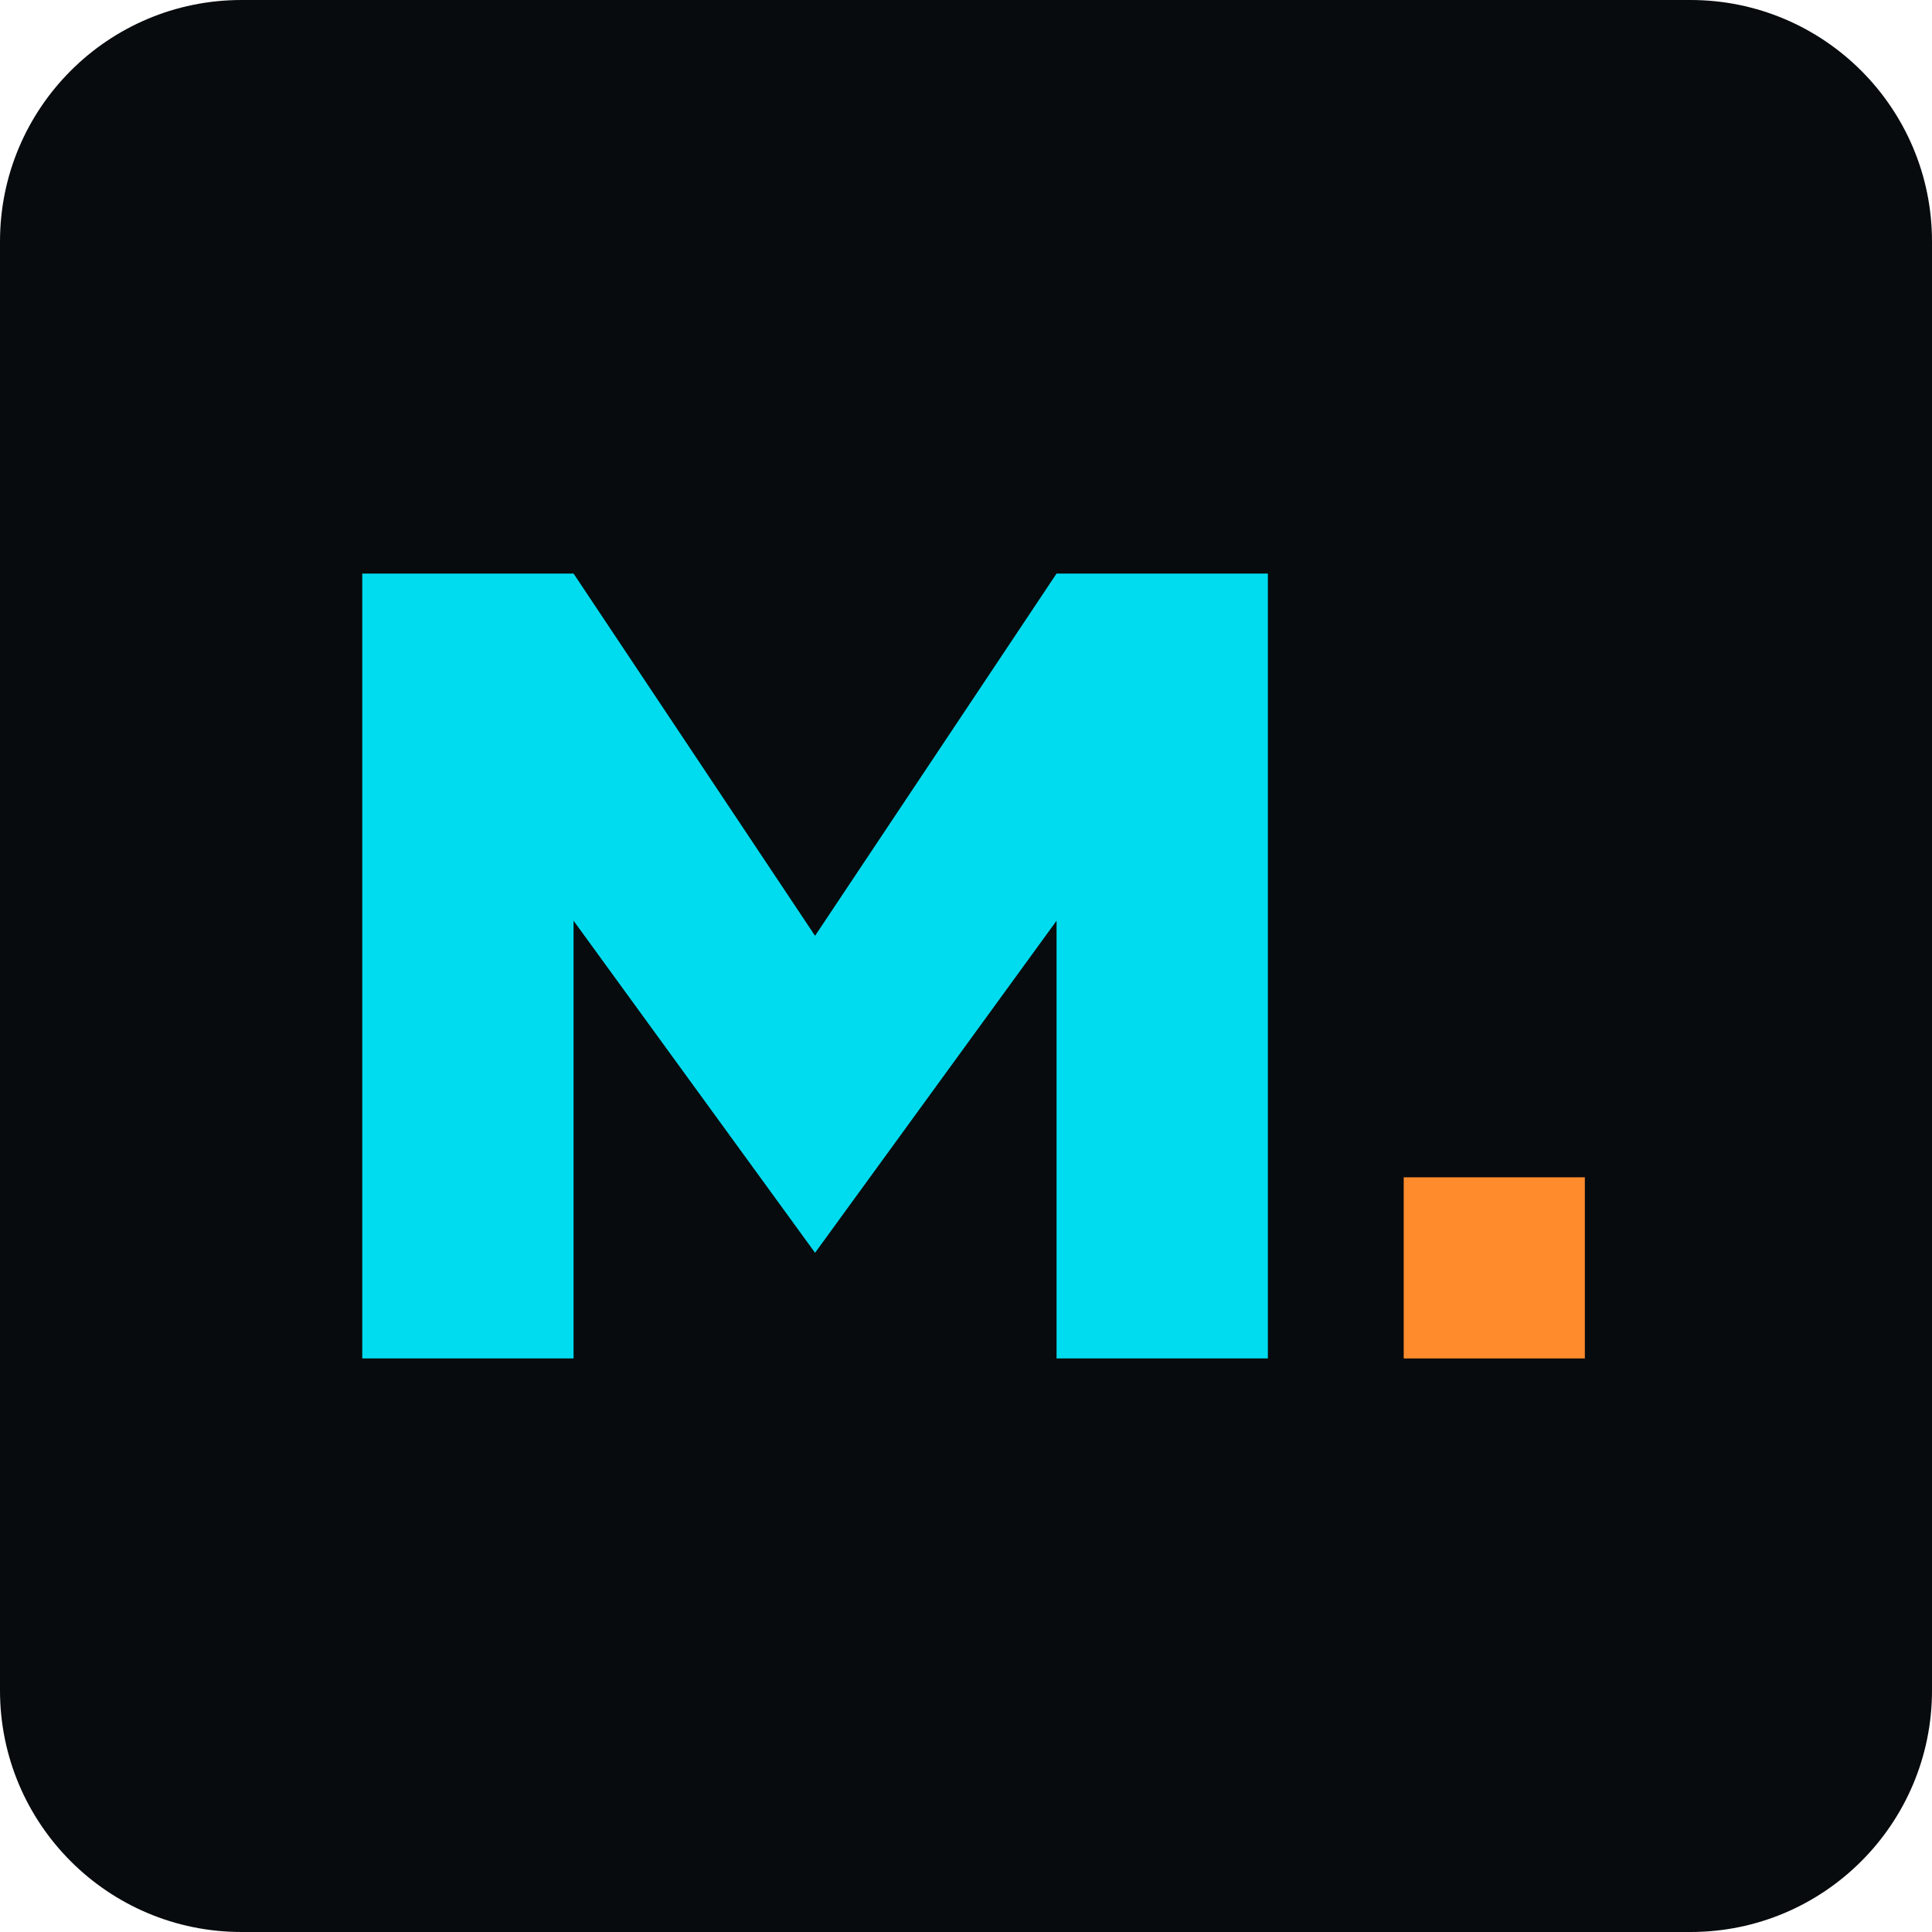
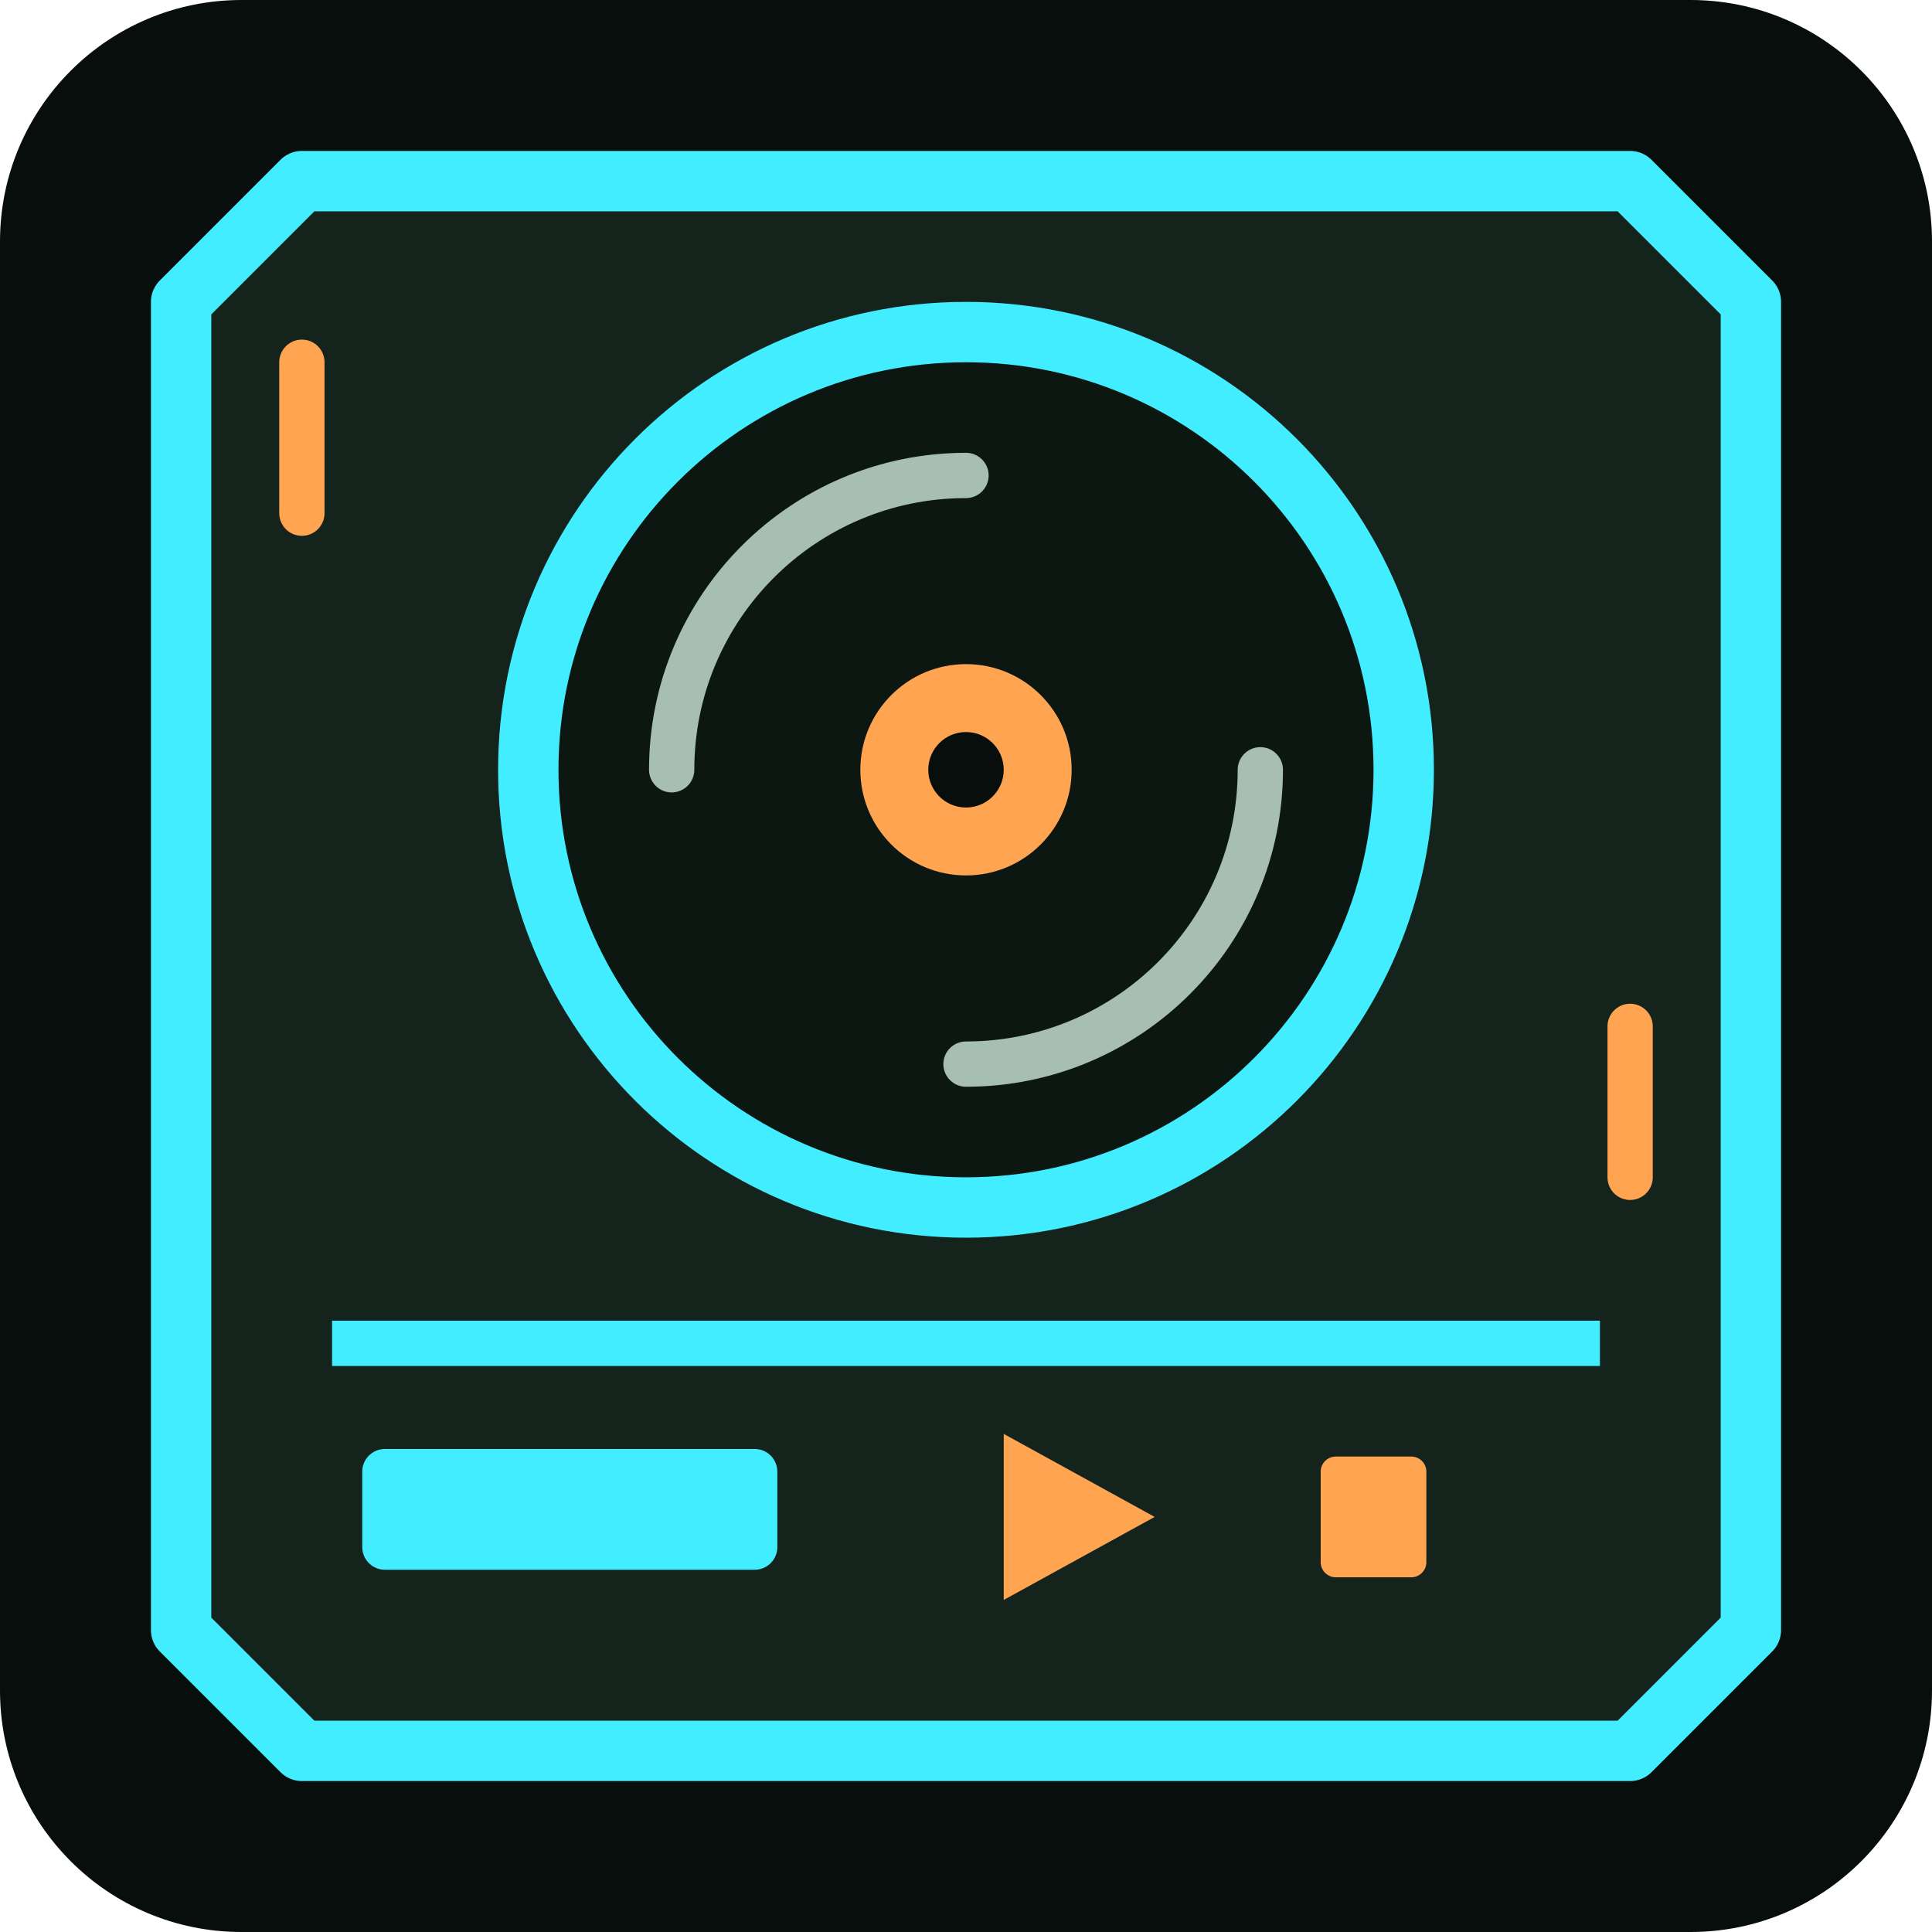
<svg xmlns="http://www.w3.org/2000/svg" width="256" height="256" viewBox="0 0 256 256">
-   <rect width="256" height="256" rx="32" fill="#080b0d" />
-   <path d="M48 180V76h28l32 48 32-48h28v104h-28v-58l-32 44-32-44v58z" fill="#00dcef" />
-   <path d="M186 156h24v24h-24z" fill="#ff8b2c" />
+   <rect width="256" height="256" rx="32" fill="#080e0b" />
+   <path d="M40 24h176l16 16v176l-16 16H40l-16-16V40z" fill="#14231c" stroke="#42edff" stroke-width="8" stroke-linejoin="round" />
+   <circle cx="128" cy="102" r="58" fill="#0d1712" stroke="#42edff" stroke-width="8" />
+   <path d="M89 102a39 39 0 0 1 39-39m0 78a39 39 0 0 0 39-39" fill="none" stroke="#a6beb3" stroke-width="6" stroke-linecap="round" />
+   <circle cx="128" cy="102" r="14" fill="#ffa451" />
+   <circle cx="128" cy="102" r="5" fill="#080e0b" />
+   <path d="M44 178h168" fill="none" stroke="#42edff" stroke-width="6" />
+   <rect x="48" y="192" width="55" height="16" rx="3" fill="#42edff" />
+   <path d="M133 190v22l20-11z" fill="#ffa451" />
+   <rect x="175" y="193" width="14" height="16" rx="2" fill="#ffa451" />
+   <path d="M40 48v20m176 68v20" fill="none" stroke="#ffa451" stroke-width="6" stroke-linecap="round" />
</svg>
